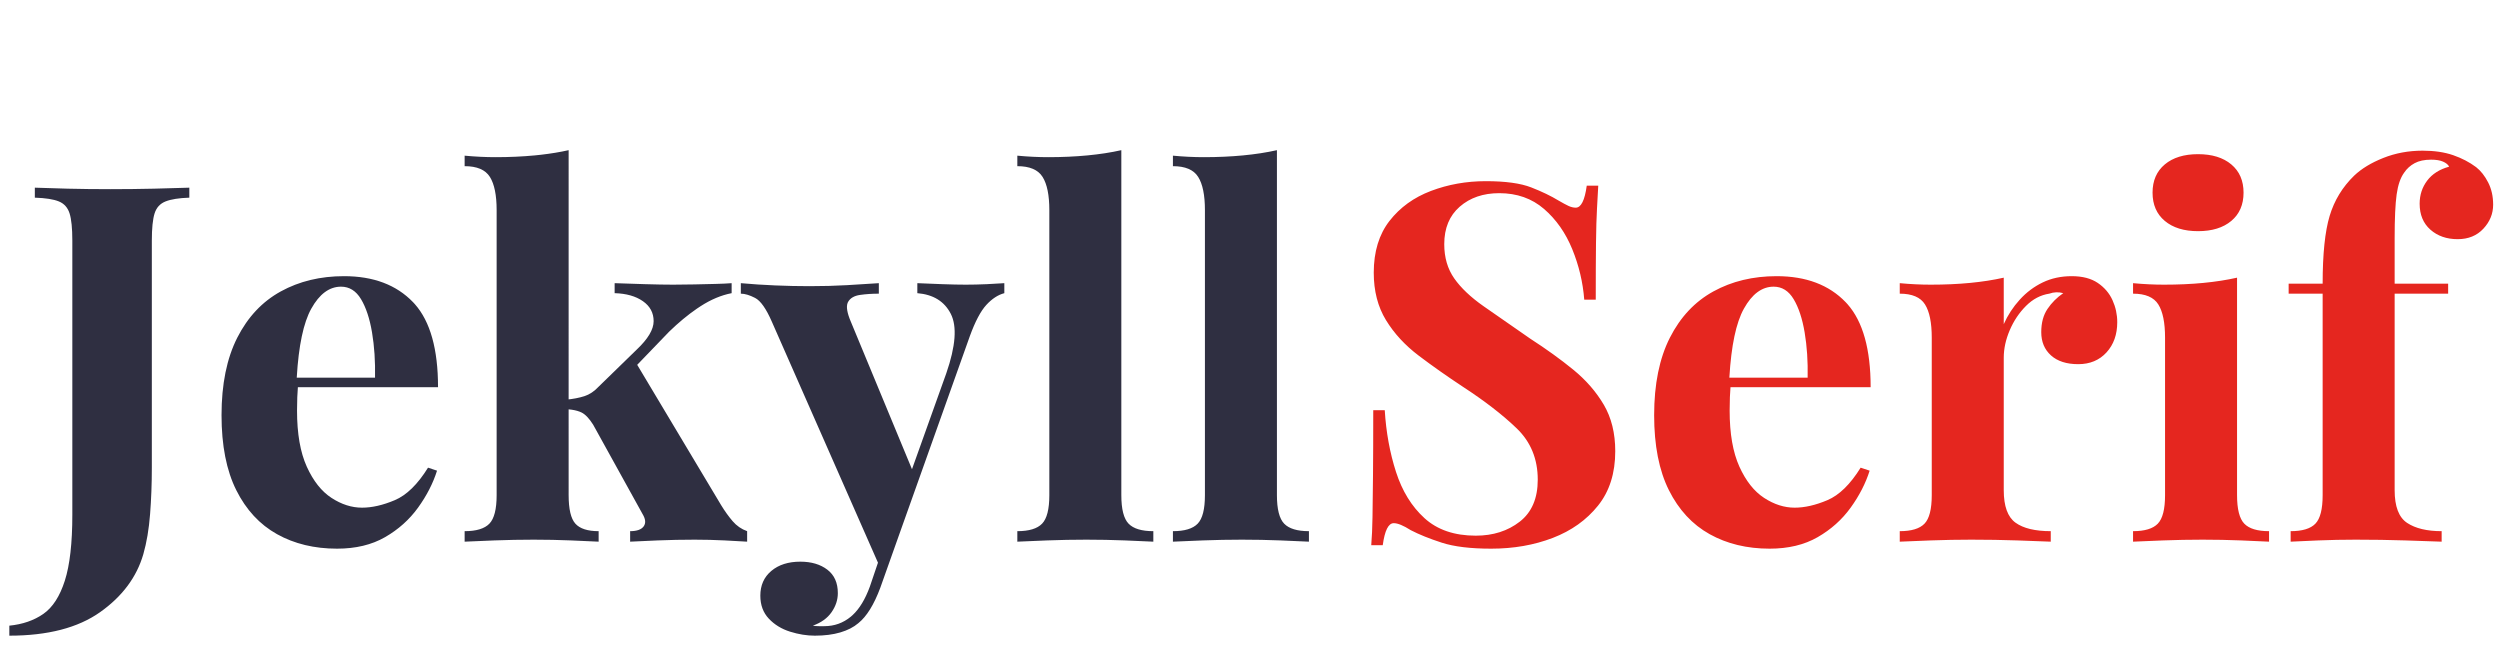
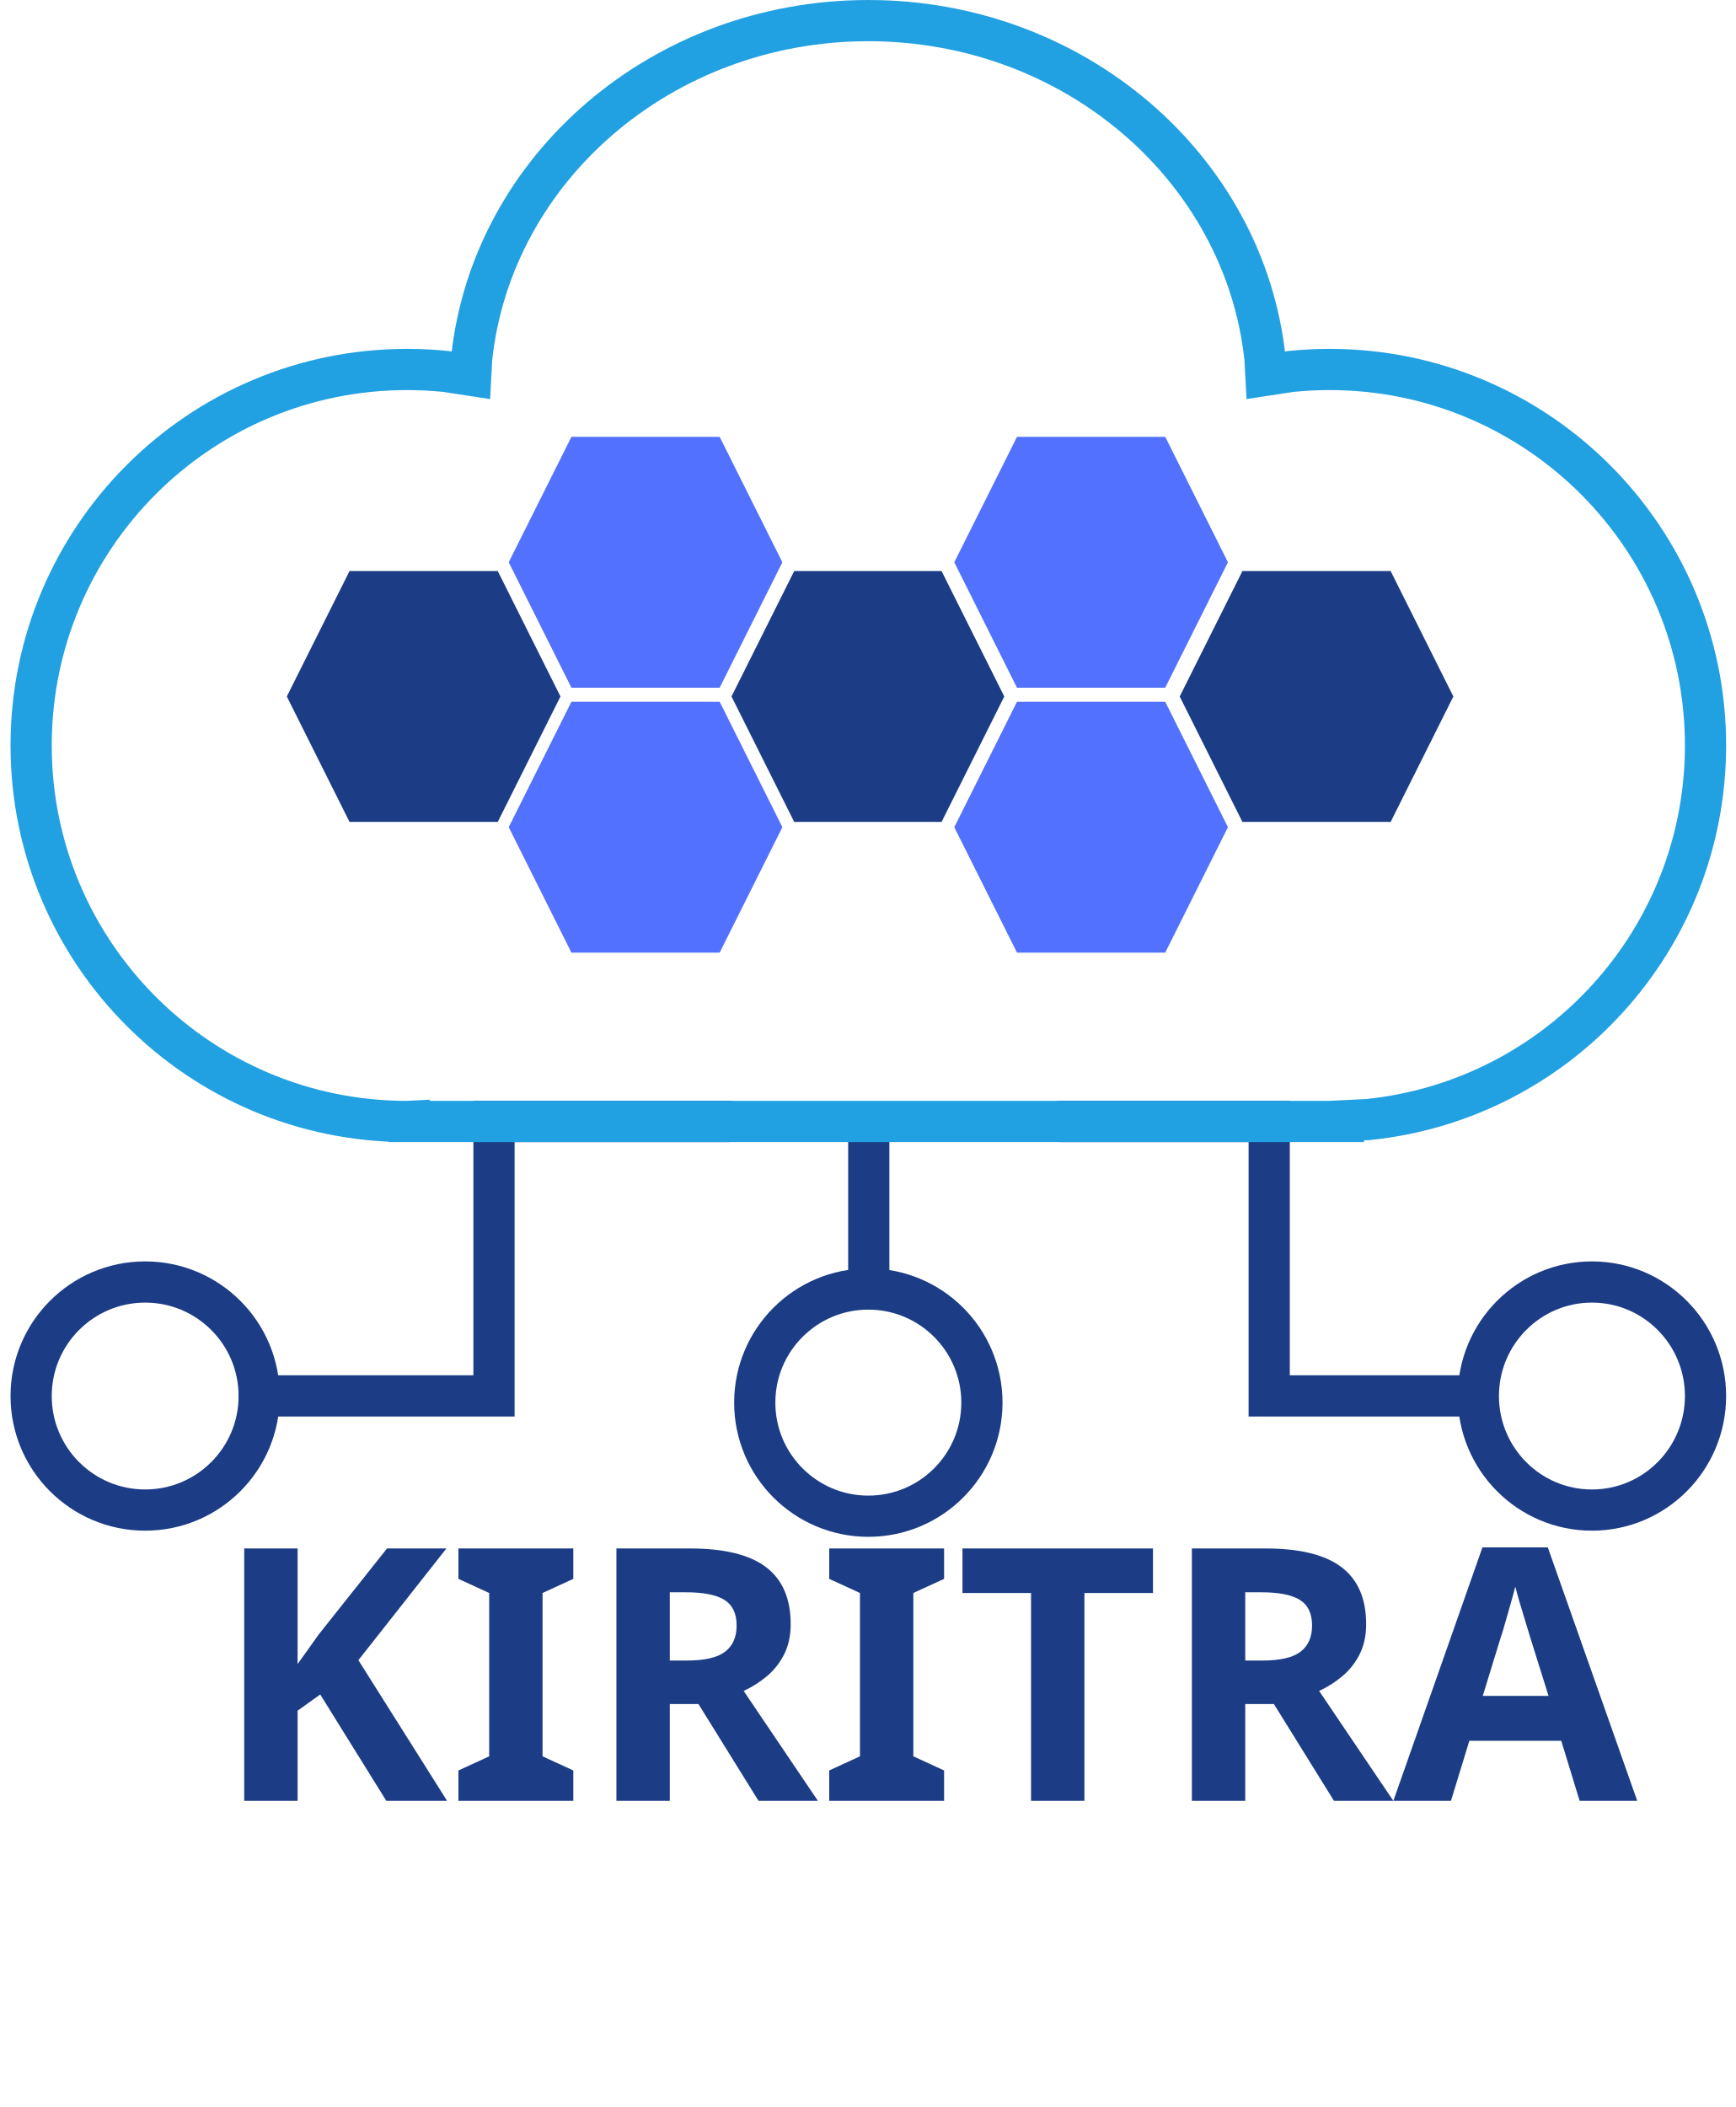
- <svg xmlns="http://www.w3.org/2000/svg" width="240px" height="64px" viewBox="0 0 240 64" version="1.1">
-   <g id="Page-1" stroke="none" stroke-width="1" fill="none" fill-rule="evenodd">
-     <g id="logo" transform="translate(2, 0)" fill-rule="nonzero">
-       <path id="Jekyll" fill="#2f2f41" d="M-1.104,61.024 C2.576,61.024 5.48,60.272 7.608,58.768 C9.736,57.264 11.12,55.408 11.76,53.2 C12.08,52.08 12.296,50.8 12.408,49.36 C12.52,47.92 12.576,46.44 12.576,44.92 L12.576,44.92 L12.576,23.104 C12.576,21.92 12.664,21.048 12.84,20.488 C13.016,19.928 13.368,19.544 13.896,19.336 C14.424,19.128 15.184,19.008 16.176,18.976 L16.176,18.976 L16.176,18.016 C15.28,18.048 14.152,18.08 12.792,18.112 C11.432,18.144 10.032,18.16 8.592,18.16 C7.152,18.16 5.784,18.144 4.488,18.112 C3.192,18.08 2.144,18.048 1.344,18.016 L1.344,18.016 L1.344,18.976 C2.368,19.008 3.136,19.128 3.648,19.336 C4.16,19.544 4.504,19.928 4.68,20.488 C4.856,21.048 4.944,21.92 4.944,23.104 L4.944,23.104 L4.944,49.408 C4.944,52.128 4.704,54.24 4.224,55.744 C3.744,57.248 3.056,58.312 2.16,58.936 C1.264,59.56 0.176,59.936 -1.104,60.064 L-1.104,60.064 L-1.104,61.024 Z M30.355,52.672 C32.147,52.672 33.683,52.304 34.963,51.568 C36.243,50.832 37.299,49.888 38.131,48.736 C38.963,47.584 39.571,46.4 39.955,45.184 L39.955,45.184 L39.091,44.896 C38.099,46.496 37.035,47.536 35.899,48.016 C34.763,48.496 33.715,48.736 32.755,48.736 C31.763,48.736 30.787,48.424 29.827,47.8 C28.867,47.176 28.075,46.176 27.451,44.8 C26.827,43.424 26.515,41.632 26.515,39.424 C26.515,38.976 26.523,38.544 26.539,38.128 C26.555,37.712 26.579,37.312 26.611,36.928 L26.593,37.168 L40.051,37.168 C40.051,33.532 39.309,30.875 37.826,29.197 L37.651,29.008 C36.051,27.344 33.843,26.512 31.027,26.512 C28.755,26.512 26.731,27 24.955,27.976 C23.179,28.952 21.787,30.432 20.779,32.416 C19.771,34.4 19.267,36.88 19.267,39.856 C19.267,42.768 19.739,45.168 20.683,47.056 C21.627,48.944 22.931,50.352 24.595,51.28 C26.259,52.208 28.179,52.672 30.355,52.672 Z M26.49,36.22 C26.669,33.175 27.133,30.979 27.883,29.632 C28.667,28.224 29.619,27.52 30.739,27.52 C31.539,27.52 32.179,27.92 32.659,28.72 C33.139,29.52 33.491,30.584 33.715,31.912 C33.939,33.24 34.035,34.688 34.003,36.256 L34.003,36.256 L26.487,36.256 L26.49,36.22 Z M69.725,52 L69.725,50.992 C69.181,50.8 68.717,50.48 68.333,50.032 C67.949,49.584 67.581,49.072 67.229,48.496 L67.229,48.496 L59.172,35.023 L62.237,31.84 C63.133,30.972 64.016,30.239 64.888,29.64 L65.261,29.392 C66.253,28.752 67.245,28.336 68.237,28.144 L68.237,28.144 L68.237,27.184 C67.853,27.216 67.341,27.24 66.701,27.256 C66.061,27.272 65.381,27.288 64.661,27.304 C63.941,27.32 63.261,27.328 62.621,27.328 C61.885,27.328 60.989,27.312 59.933,27.28 C58.877,27.248 57.901,27.216 57.005,27.184 L57.005,27.184 L57.005,28.144 C58.125,28.176 59.029,28.432 59.717,28.912 C60.405,29.392 60.749,30.032 60.749,30.832 C60.749,31.632 60.205,32.544 59.117,33.568 L59.117,33.568 L55.469,37.12 C55.053,37.568 54.597,37.872 54.101,38.032 C53.605,38.192 53.021,38.304 52.349,38.368 L52.588,38.342 L52.589,14.416 C51.762,14.603 50.869,14.75 49.909,14.859 L49.325,14.92 C48.141,15.032 46.893,15.088 45.581,15.088 C44.621,15.088 43.629,15.04 42.605,14.944 L42.605,14.944 L42.605,15.952 C43.789,15.952 44.597,16.296 45.029,16.984 C45.461,17.672 45.677,18.736 45.677,20.176 L45.677,20.176 L45.677,47.536 C45.677,48.88 45.445,49.792 44.981,50.272 C44.517,50.752 43.725,50.992 42.605,50.992 L42.605,50.992 L42.605,52 C43.245,51.968 44.197,51.928 45.461,51.88 C46.725,51.832 47.981,51.808 49.229,51.808 C50.445,51.808 51.637,51.832 52.805,51.88 C53.973,51.928 54.861,51.968 55.469,52 L55.469,52 L55.469,50.992 C54.413,50.992 53.669,50.752 53.237,50.272 C52.805,49.792 52.589,48.88 52.589,47.536 L52.589,47.536 L52.588,39.298 L52.602,39.298 C53.012,39.336 53.36,39.41 53.648,39.521 L53.813,39.592 C54.181,39.768 54.557,40.16 54.941,40.768 L54.941,40.768 L59.693,49.36 C59.981,49.84 60.013,50.232 59.789,50.536 C59.565,50.84 59.133,50.992 58.493,50.992 L58.493,50.992 L58.493,52 C59.069,51.968 59.949,51.928 61.133,51.88 C62.317,51.832 63.501,51.808 64.685,51.808 C65.645,51.808 66.605,51.832 67.565,51.88 C68.525,51.928 69.245,51.968 69.725,52 L69.725,52 Z M76.224,61.024 C77.152,61.024 77.968,60.92 78.672,60.712 C79.376,60.504 79.952,60.208 80.4,59.824 C81.2,59.184 81.904,58.048 82.512,56.416 L82.512,56.416 L84.336,51.28 L91.104,32.272 C91.616,30.864 92.144,29.864 92.688,29.272 C93.232,28.68 93.808,28.304 94.416,28.144 L94.416,28.144 L94.416,27.184 C94,27.216 93.44,27.248 92.736,27.28 C92.032,27.312 91.36,27.328 90.72,27.328 C90.08,27.328 89.328,27.312 88.464,27.28 C87.6,27.248 86.8,27.216 86.064,27.184 L86.064,27.184 L86.064,28.144 C87.6,28.272 88.672,28.936 89.28,30.136 C89.888,31.336 89.744,33.232 88.848,35.824 L88.848,35.824 L85.55,45.046 L79.68,30.88 C79.325,30.053 79.223,29.451 79.373,29.074 L79.416,28.984 C79.624,28.616 80.008,28.392 80.568,28.312 C81.128,28.232 81.728,28.192 82.368,28.192 L82.368,28.192 L82.368,27.184 C81.408,27.248 80.384,27.312 79.296,27.376 C78.208,27.44 77.008,27.472 75.696,27.472 C74.64,27.472 73.544,27.448 72.408,27.4 C71.272,27.352 70.176,27.28 69.12,27.184 L69.12,27.184 L69.12,28.192 C69.504,28.192 69.96,28.328 70.488,28.6 C71.016,28.872 71.552,29.632 72.096,30.88 L72.096,30.88 L82.285,54.018 L81.504,56.32 C81.061,57.531 80.509,58.442 79.847,59.053 L79.68,59.2 C78.944,59.808 78.096,60.112 77.136,60.112 L77.136,60.112 L76.608,60.112 C76.384,60.112 76.192,60.096 76.032,60.064 C76.832,59.776 77.432,59.344 77.832,58.768 C78.232,58.192 78.432,57.584 78.432,56.944 C78.432,55.952 78.096,55.2 77.424,54.688 C76.752,54.176 75.888,53.92 74.832,53.92 C73.68,53.92 72.752,54.216 72.048,54.808 C71.344,55.4 70.992,56.192 70.992,57.184 C70.992,58.08 71.264,58.816 71.808,59.392 C72.352,59.968 73.032,60.384 73.848,60.64 C74.664,60.896 75.456,61.024 76.224,61.024 Z M108.72,52 L108.72,50.992 C107.6,50.992 106.808,50.752 106.344,50.272 C105.88,49.792 105.648,48.88 105.648,47.536 L105.648,47.536 L105.648,14.416 C104.656,14.64 103.568,14.808 102.384,14.92 C101.2,15.032 99.952,15.088 98.64,15.088 C97.68,15.088 96.688,15.04 95.664,14.944 L95.664,14.944 L95.664,15.952 C96.848,15.952 97.656,16.296 98.088,16.984 C98.52,17.672 98.736,18.736 98.736,20.176 L98.736,20.176 L98.736,47.536 C98.736,48.88 98.504,49.792 98.04,50.272 C97.576,50.752 96.784,50.992 95.664,50.992 L95.664,50.992 L95.664,52 C96.304,51.968 97.256,51.928 98.52,51.88 C99.784,51.832 101.04,51.808 102.288,51.808 C103.536,51.808 104.768,51.832 105.984,51.88 C107.2,51.928 108.112,51.968 108.72,52 L108.72,52 Z M123.657,52 L123.657,50.992 C122.537,50.992 121.745,50.752 121.281,50.272 C120.817,49.792 120.585,48.88 120.585,47.536 L120.585,47.536 L120.585,14.416 C119.593,14.64 118.505,14.808 117.321,14.92 C116.137,15.032 114.889,15.088 113.577,15.088 C112.617,15.088 111.625,15.04 110.601,14.944 L110.601,14.944 L110.601,15.952 C111.785,15.952 112.593,16.296 113.025,16.984 C113.457,17.672 113.673,18.736 113.673,20.176 L113.673,20.176 L113.673,47.536 C113.673,48.88 113.441,49.792 112.977,50.272 C112.513,50.752 111.721,50.992 110.601,50.992 L110.601,50.992 L110.601,52 C111.241,51.968 112.193,51.928 113.457,51.88 C114.721,51.832 115.977,51.808 117.225,51.808 C118.473,51.808 119.705,51.832 120.921,51.88 C122.137,51.928 123.049,51.968 123.657,52 L123.657,52 Z" />
-       <path id="Serif" fill="#E5261F" d="M141.16,52.672 C143.304,52.672 145.272,52.328 147.064,51.64 C148.856,50.952 150.304,49.92 151.408,48.544 C152.512,47.168 153.064,45.424 153.064,43.312 C153.064,41.584 152.696,40.096 151.96,38.848 C151.224,37.6 150.248,36.48 149.032,35.488 C147.816,34.496 146.44,33.504 144.904,32.512 C143.144,31.296 141.648,30.256 140.416,29.392 C139.184,28.528 138.248,27.64 137.608,26.728 C136.968,25.816 136.648,24.72 136.648,23.44 C136.648,21.904 137.144,20.704 138.136,19.84 C139.128,18.976 140.392,18.544 141.928,18.544 C143.624,18.544 145.056,19.048 146.224,20.056 C147.392,21.064 148.296,22.352 148.936,23.92 C149.576,25.488 149.96,27.104 150.088,28.768 L150.088,28.768 L151.192,28.768 C151.192,26.528 151.2,24.72 151.216,23.344 C151.232,21.968 151.264,20.856 151.312,20.008 C151.36,19.16 151.4,18.432 151.432,17.824 L151.432,17.824 L150.328,17.824 C150.136,19.232 149.784,19.936 149.272,19.936 C149.048,19.936 148.816,19.88 148.576,19.768 C148.336,19.656 148.024,19.488 147.64,19.264 C146.904,18.816 146.024,18.392 145,17.992 C143.976,17.592 142.52,17.392 140.632,17.392 C138.776,17.392 137.024,17.704 135.376,18.328 C133.728,18.952 132.4,19.912 131.392,21.208 C130.384,22.504 129.88,24.16 129.88,26.176 C129.88,27.936 130.272,29.456 131.056,30.736 C131.84,32.016 132.888,33.152 134.2,34.144 C135.512,35.136 136.92,36.128 138.424,37.12 C140.536,38.496 142.264,39.832 143.608,41.128 C144.952,42.424 145.624,44.064 145.624,46.048 C145.624,47.84 145.048,49.184 143.896,50.08 C142.744,50.976 141.336,51.424 139.672,51.424 C137.624,51.424 135.984,50.864 134.752,49.744 C133.52,48.624 132.608,47.144 132.016,45.304 C131.424,43.464 131.064,41.488 130.936,39.376 L130.936,39.376 L129.832,39.376 C129.832,41.904 129.824,43.992 129.808,45.64 C129.792,47.288 129.776,48.624 129.76,49.648 C129.744,50.672 129.704,51.568 129.64,52.336 L129.64,52.336 L130.744,52.336 C130.936,50.928 131.288,50.224 131.8,50.224 C132.184,50.224 132.728,50.448 133.432,50.896 C134.232,51.312 135.224,51.712 136.408,52.096 C137.592,52.48 139.176,52.672 141.16,52.672 Z M167.886,52.672 C169.678,52.672 171.214,52.304 172.494,51.568 C173.774,50.832 174.83,49.888 175.662,48.736 C176.494,47.584 177.102,46.4 177.486,45.184 L177.486,45.184 L176.622,44.896 C175.63,46.496 174.566,47.536 173.43,48.016 C172.294,48.496 171.246,48.736 170.286,48.736 C169.294,48.736 168.318,48.424 167.358,47.8 C166.398,47.176 165.606,46.176 164.982,44.8 C164.358,43.424 164.046,41.632 164.046,39.424 C164.046,38.976 164.054,38.544 164.07,38.128 C164.086,37.712 164.11,37.312 164.142,36.928 L164.124,37.168 L177.582,37.168 C177.582,33.532 176.84,30.875 175.357,29.197 L175.182,29.008 C173.582,27.344 171.374,26.512 168.558,26.512 C166.286,26.512 164.262,27 162.486,27.976 C160.71,28.952 159.318,30.432 158.31,32.416 C157.302,34.4 156.798,36.88 156.798,39.856 C156.798,42.768 157.27,45.168 158.214,47.056 C159.158,48.944 160.462,50.352 162.126,51.28 C163.79,52.208 165.71,52.672 167.886,52.672 Z M164.021,36.22 C164.2,33.175 164.664,30.979 165.414,29.632 C166.198,28.224 167.15,27.52 168.27,27.52 C169.07,27.52 169.71,27.92 170.19,28.72 C170.67,29.52 171.022,30.584 171.246,31.912 C171.47,33.24 171.566,34.688 171.534,36.256 L171.534,36.256 L164.018,36.256 L164.021,36.22 Z M194.872,52 L194.872,50.992 C193.368,50.992 192.24,50.72 191.488,50.176 C190.736,49.632 190.36,48.592 190.36,47.056 L190.36,47.056 L190.36,34.336 C190.36,33.472 190.552,32.592 190.936,31.696 C191.32,30.8 191.84,30.024 192.496,29.368 C193.152,28.712 193.896,28.32 194.728,28.192 C195.176,28.032 195.624,28.016 196.072,28.144 C195.464,28.56 194.96,29.064 194.56,29.656 C194.16,30.248 193.96,30.992 193.96,31.888 C193.96,32.816 194.272,33.56 194.896,34.12 C195.52,34.68 196.392,34.96 197.512,34.96 C198.632,34.96 199.536,34.584 200.224,33.832 C200.912,33.08 201.256,32.112 201.256,30.928 C201.256,30.192 201.104,29.488 200.8,28.816 C200.496,28.144 200.024,27.592 199.384,27.16 C198.744,26.728 197.912,26.512 196.888,26.512 C195.864,26.512 194.936,26.712 194.104,27.112 C193.272,27.512 192.536,28.064 191.896,28.768 C191.256,29.472 190.744,30.256 190.36,31.12 L190.36,31.12 L190.36,26.656 C189.368,26.88 188.288,27.048 187.12,27.16 C185.952,27.272 184.696,27.328 183.352,27.328 C182.392,27.328 181.4,27.28 180.376,27.184 L180.376,27.184 L180.376,28.192 C181.56,28.192 182.368,28.536 182.8,29.224 C183.232,29.912 183.448,30.976 183.448,32.416 L183.448,32.416 L183.448,47.536 C183.448,48.88 183.216,49.792 182.752,50.272 C182.288,50.752 181.496,50.992 180.376,50.992 L180.376,50.992 L180.376,52 C181.048,51.968 182.04,51.928 183.352,51.88 C184.664,51.832 185.96,51.808 187.24,51.808 C188.776,51.808 190.248,51.832 191.656,51.88 C193.064,51.928 194.136,51.968 194.872,52 L194.872,52 Z M209.013,22.192 C210.357,22.192 211.421,21.864 212.205,21.208 C212.989,20.552 213.381,19.648 213.381,18.496 C213.381,17.344 212.989,16.44 212.205,15.784 C211.421,15.128 210.357,14.8 209.013,14.8 C207.669,14.8 206.605,15.128 205.821,15.784 C205.037,16.44 204.645,17.344 204.645,18.496 C204.645,19.648 205.037,20.552 205.821,21.208 C206.605,21.864 207.669,22.192 209.013,22.192 Z M215.829,52 L215.829,50.992 C214.709,50.992 213.917,50.752 213.453,50.272 C212.989,49.792 212.757,48.88 212.757,47.536 L212.757,47.536 L212.757,26.656 C211.765,26.88 210.685,27.048 209.517,27.16 C208.349,27.272 207.093,27.328 205.749,27.328 C204.789,27.328 203.797,27.28 202.773,27.184 L202.773,27.184 L202.773,28.192 C203.957,28.192 204.765,28.536 205.197,29.224 C205.629,29.912 205.845,30.976 205.845,32.416 L205.845,32.416 L205.845,47.536 C205.845,48.88 205.613,49.792 205.149,50.272 C204.685,50.752 203.893,50.992 202.773,50.992 L202.773,50.992 L202.773,52 C203.413,51.968 204.373,51.928 205.653,51.88 C206.933,51.832 208.197,51.808 209.445,51.808 C210.693,51.808 211.925,51.832 213.141,51.88 C214.357,51.928 215.253,51.968 215.829,52 L215.829,52 Z M232.398,52 L232.398,50.992 C230.99,50.992 229.886,50.728 229.086,50.2 C228.286,49.672 227.886,48.624 227.886,47.056 L227.886,47.056 L227.886,28.192 L233.022,28.192 L233.022,27.232 L227.886,27.232 L227.886,22.864 C227.886,20.976 227.95,19.576 228.078,18.664 C228.206,17.752 228.446,17.056 228.798,16.576 C229.054,16.192 229.39,15.888 229.806,15.664 C230.222,15.44 230.75,15.328 231.39,15.328 C231.87,15.328 232.254,15.392 232.542,15.52 C232.83,15.648 233.022,15.808 233.118,16 C232.19,16.256 231.486,16.704 231.006,17.344 C230.526,17.984 230.286,18.72 230.286,19.552 C230.286,20.608 230.63,21.44 231.318,22.048 C232.006,22.656 232.878,22.96 233.934,22.96 C234.958,22.96 235.782,22.624 236.406,21.952 C237.03,21.28 237.342,20.512 237.342,19.648 C237.342,18.848 237.182,18.136 236.862,17.512 C236.542,16.888 236.158,16.4 235.71,16.048 C235.07,15.568 234.334,15.184 233.502,14.896 C232.67,14.608 231.694,14.464 230.574,14.464 C229.23,14.464 227.974,14.696 226.806,15.16 C225.638,15.624 224.702,16.192 223.998,16.864 C222.878,17.952 222.094,19.24 221.646,20.728 C221.198,22.216 220.974,24.384 220.974,27.232 L220.974,27.232 L217.71,27.232 L217.71,28.192 L220.974,28.192 L220.974,47.536 C220.974,48.88 220.742,49.792 220.278,50.272 C219.814,50.752 219.022,50.992 217.902,50.992 L217.902,50.992 L217.902,52 C218.51,51.968 219.398,51.928 220.566,51.88 C221.734,51.832 222.926,51.808 224.142,51.808 C225.806,51.808 227.39,51.832 228.894,51.88 C230.398,51.928 231.566,51.968 232.398,52 L232.398,52 Z" />
-     </g>
+ <svg xmlns="http://www.w3.org/2000/svg" width="1979" height="2402" xml:space="preserve" overflow="hidden">
+   <defs>
+     <clipPath id="clip0">
+       <rect x="1232" y="31" width="1979" height="2402" />
+     </clipPath>
+   </defs>
+   <g clip-path="url(#clip0)" transform="translate(-1232 -31)">
+     <path d="M2320 672 2391.5 529 2560.5 529 2632 672 2560.5 815 2391.5 815Z" fill="#5271FF" fill-rule="evenodd" />
+     <path d="M2320 974 2391.5 831 2560.5 831 2632 974 2560.5 1117 2391.5 1117Z" fill="#5271FF" fill-rule="evenodd" />
+     <path d="M2577 825 2648.5 682 2817.5 682 2889 825 2817.5 968 2648.5 968Z" fill="#1C3D86" fill-rule="evenodd" />
+     <path d="M2066 825 2137.5 682 2305.5 682 2377 825 2305.5 968 2137.5 968Z" fill="#1C3D86" fill-rule="evenodd" />
+     <path d="M1812 672 1883.5 529 2052.5 529 2124 672 2052.5 815 1883.5 815Z" fill="#5271FF" fill-rule="evenodd" />
+     <path d="M1812 974 1883.5 831 2052.5 831 2124 974 2052.5 1117 1883.5 1117Z" fill="#5271FF" fill-rule="evenodd" />
+     <path d="M1559 825 1630.5 682 1799.5 682 1871 825 1799.5 968 1630.5 968Z" fill="#1C3D86" fill-rule="evenodd" />
+     <text fill="#1C3D86" font-family="Calibri,Calibri_MSFontService,sans-serif" font-weight="700" font-size="403" transform="matrix(1 0 0 1 1474.17 2084)">KIRITRA</text>
+     <path d="M2917.5 1622.5C2917.5 1550.7 2975.48 1492.5 3047 1492.5 3118.52 1492.5 3176.5 1550.7 3176.5 1622.5 3176.5 1694.3 3118.52 1752.5 3047 1752.5 2975.48 1752.5 2917.5 1694.3 2917.5 1622.5Z" stroke="#1C3D86" stroke-width="46.979" stroke-miterlimit="8" fill="none" fill-rule="evenodd" />
+     <path d="M1267.5 1622.5C1267.5 1550.7 1325.7 1492.5 1397.5 1492.5 1469.3 1492.5 1527.5 1550.7 1527.5 1622.5 1527.5 1694.3 1469.3 1752.5 1397.5 1752.5 1325.7 1752.5 1267.5 1694.3 1267.5 1622.5Z" stroke="#1C3D86" stroke-width="46.979" stroke-miterlimit="8" fill="none" fill-rule="evenodd" />
+     <path d="M2092.5 1630C2092.5 1558.48 2150.48 1500.5 2222 1500.5 2293.52 1500.5 2351.5 1558.48 2351.5 1630 2351.5 1701.52 2293.52 1759.5 2222 1759.5 2150.48 1759.5 2092.5 1701.52 2092.5 1630Z" stroke="#1C3D86" stroke-width="46.979" stroke-miterlimit="8" fill="none" fill-rule="evenodd" />
+     <path d="M0 0 267.7 0 267.7 312.854 535.4 312.854" stroke="#1C3D86" stroke-width="46.979" stroke-linecap="round" stroke-miterlimit="8" fill="none" fill-rule="evenodd" transform="matrix(1 0 0 -1 1527.5 1622.35)" />
+     <path d="M2916.6 1622.35 2679.05 1622.35 2679.05 1309.5 2441.5 1309.5" stroke="#1C3D86" stroke-width="46.979" stroke-linecap="round" stroke-miterlimit="8" fill="none" fill-rule="evenodd" />
+     <path d="M0 0 0 190.099" stroke="#1C3D86" stroke-width="46.979" stroke-miterlimit="8" fill="none" fill-rule="evenodd" transform="matrix(1 0 0 -1 2222.5 1499.6)" />
+     <path d="M2222 54.5C2457.36 54.5 2650.94 223.173 2674.21 439.321L2675.26 458.818 2704.09 454.417C2718.5 452.954 2733.12 452.204 2747.91 452.204 2984.61 452.204 3176.5 644.117 3176.5 880.852 3176.5 1102.79 3007.85 1285.34 2791.73 1307.29L2763.59 1308.71 2763.59 1309.5 2747.96 1309.5 2747.91 1309.5 2747.87 1309.5 1698.61 1309.5 1698.61 1309.37 1696.09 1309.5C1459.38 1309.5 1267.5 1117.59 1267.5 880.852 1267.5 644.117 1459.38 452.204 1696.09 452.204 1710.88 452.204 1725.5 452.954 1739.91 454.417L1768.74 458.818 1769.78 439.321C1793.06 223.173 1986.64 54.5 2222 54.5Z" stroke="#22A1E2" stroke-width="46.979" stroke-miterlimit="8" fill="none" fill-rule="evenodd" />
  </g>
</svg>
